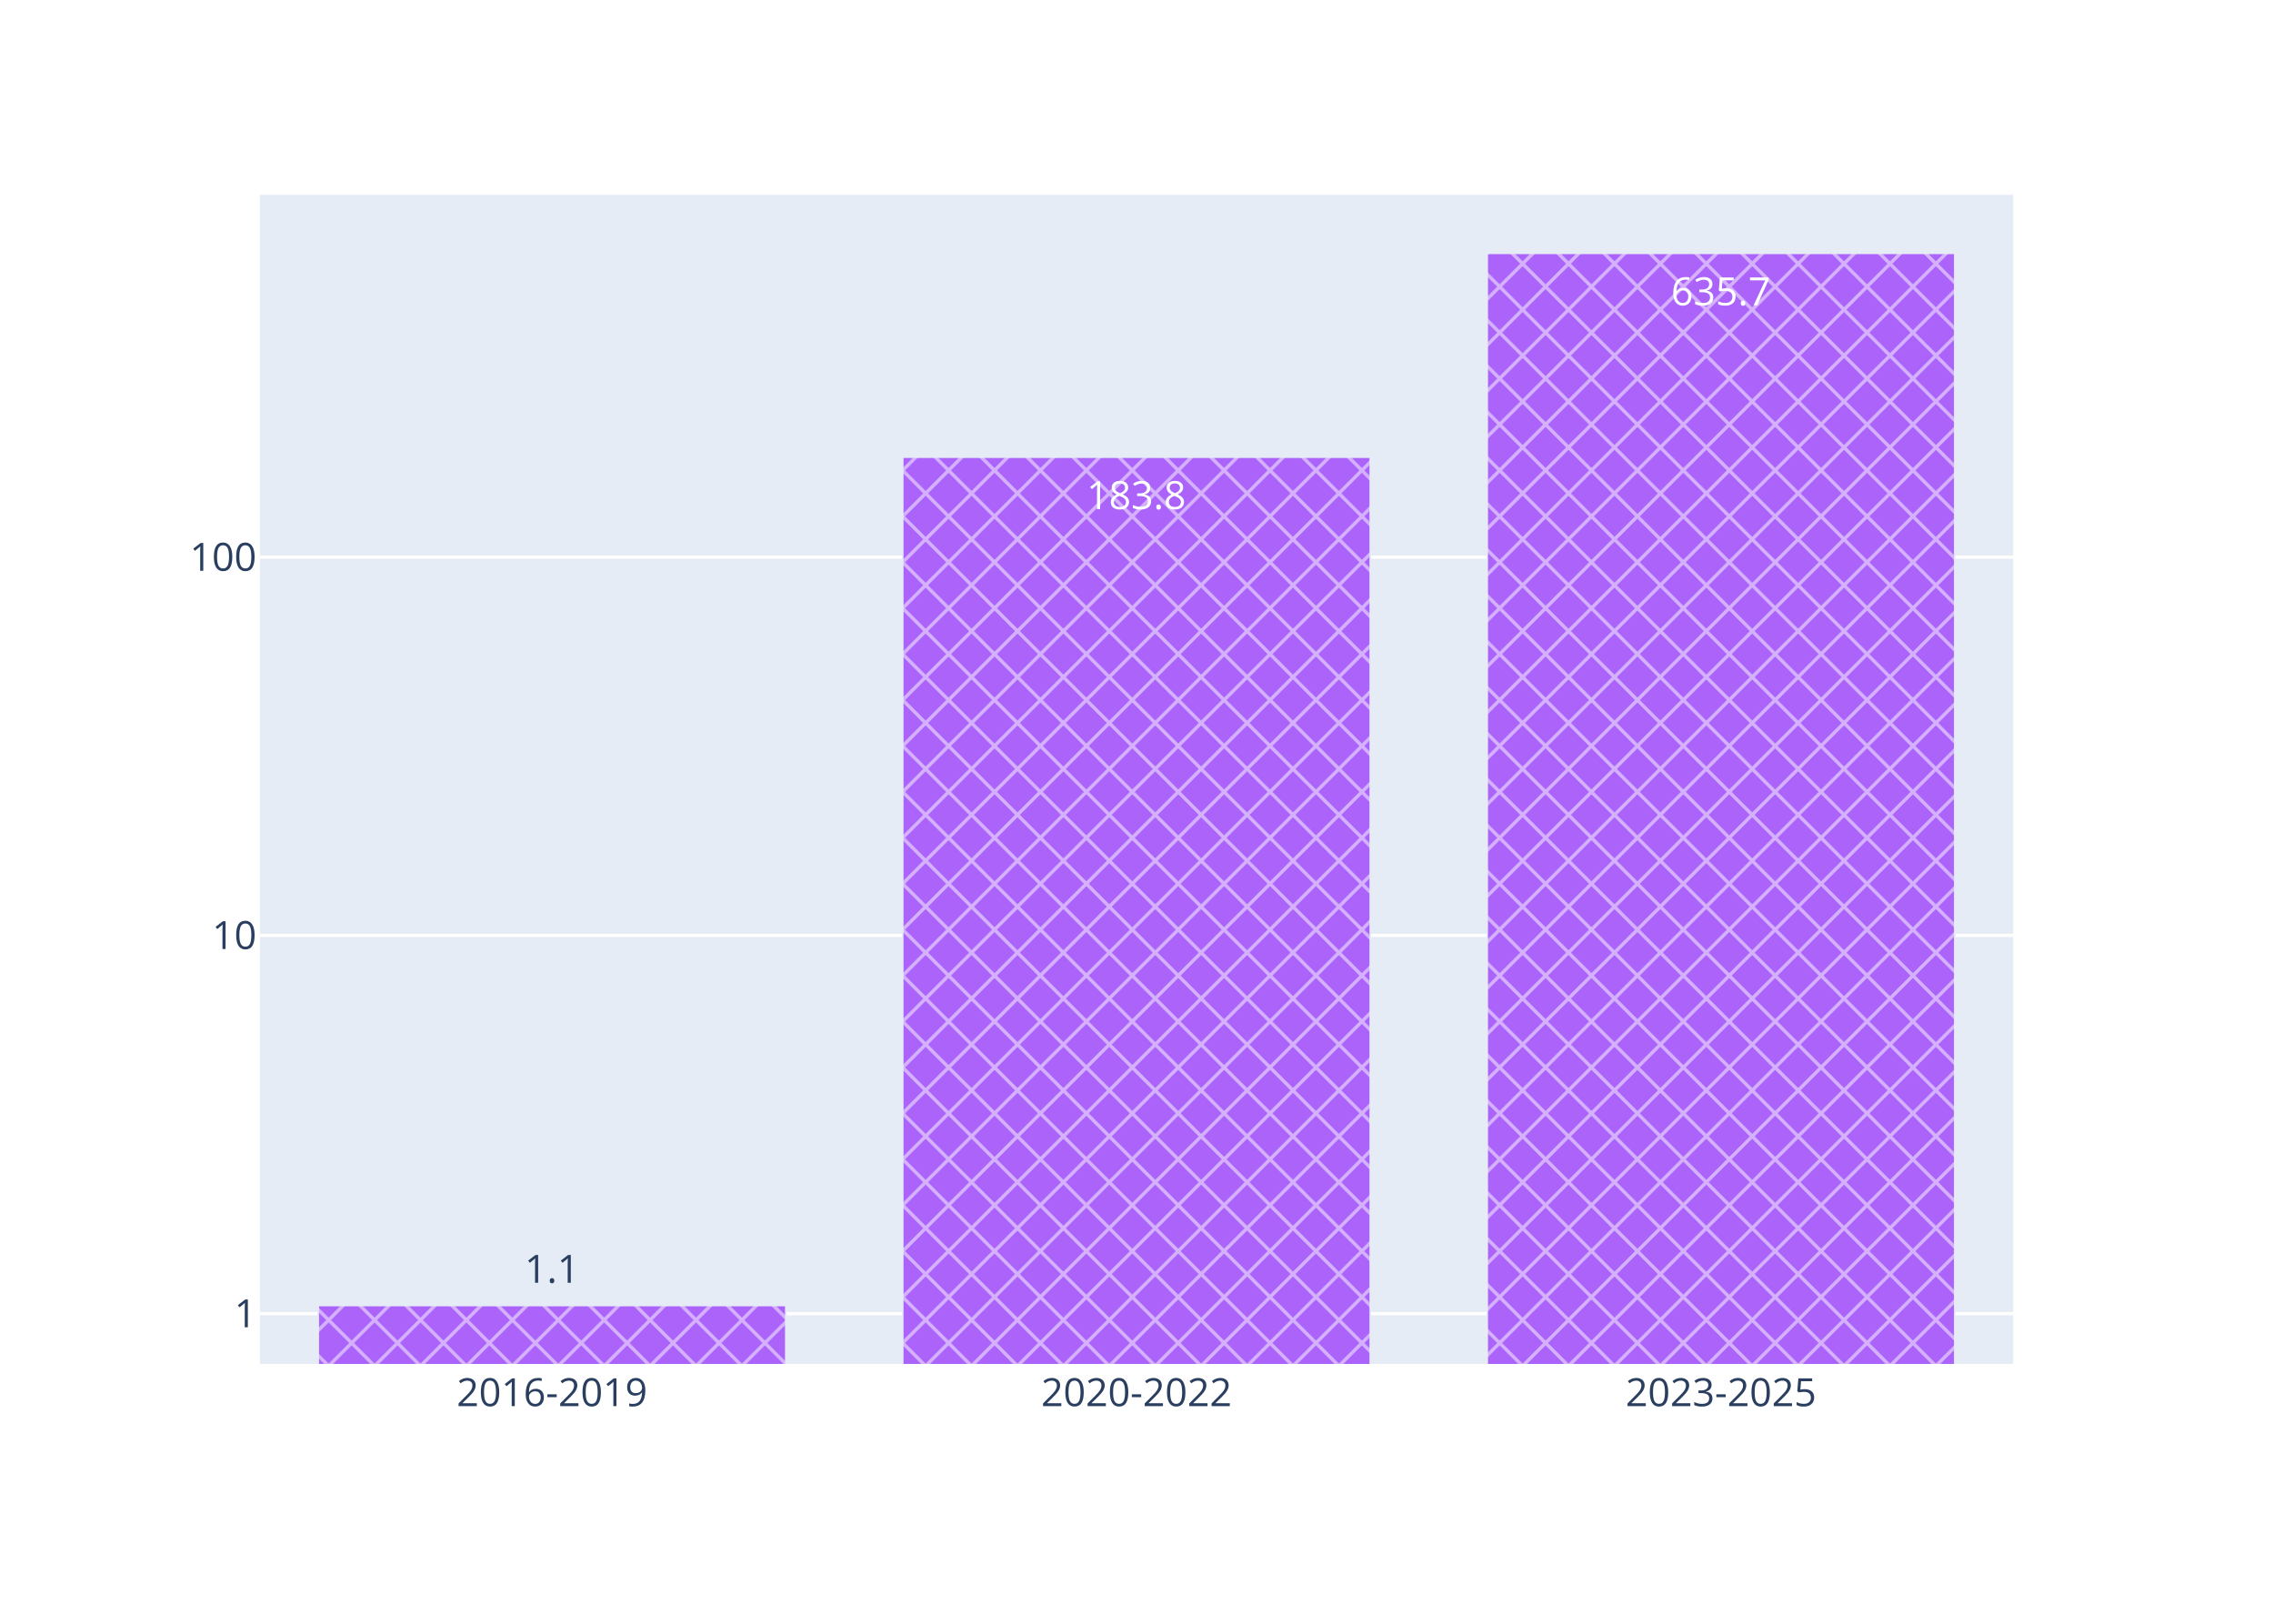
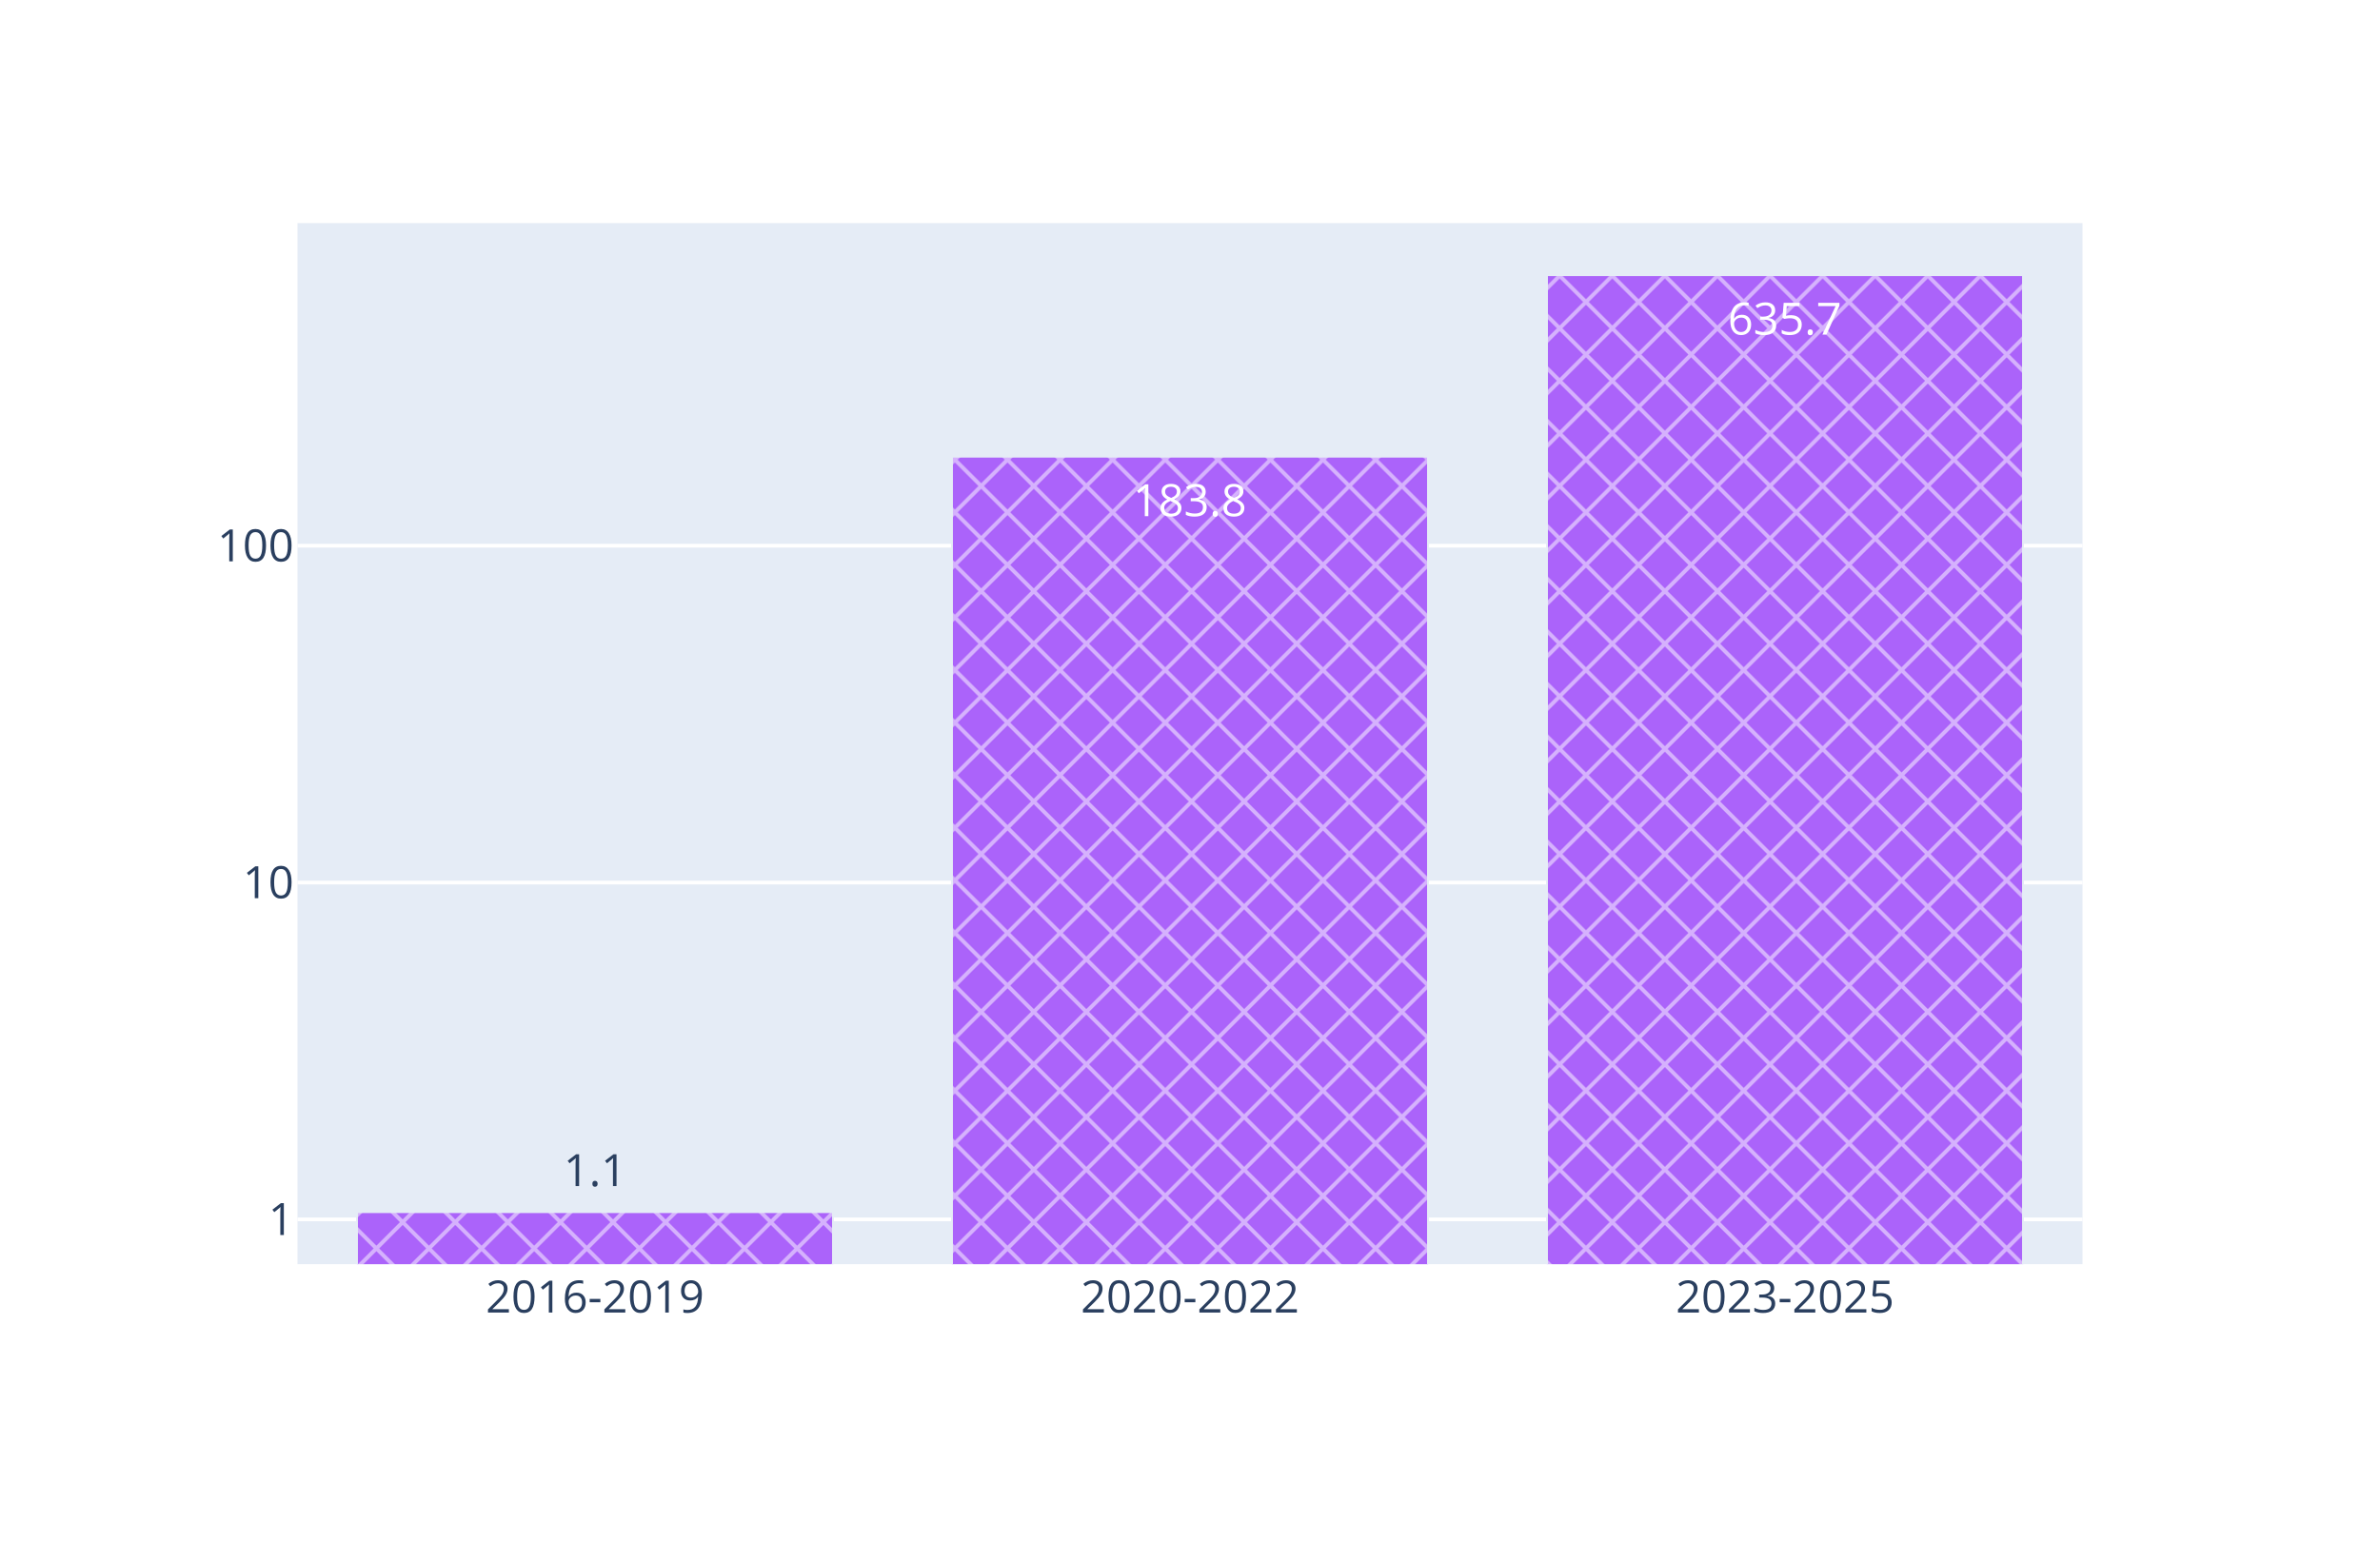
- <svg xmlns="http://www.w3.org/2000/svg" class="main-svg" width="700" height="500" style="" viewBox="0 0 700 500">
-   <rect x="0" y="0" width="700" height="500" style="fill: rgb(255, 255, 255); fill-opacity: 1;" />
-   <defs id="defs-e43008">
+ <svg xmlns="http://www.w3.org/2000/svg" class="main-svg" width="640" height="420" style="" viewBox="0 0 640 420">
+   <rect x="0" y="0" width="640" height="420" style="fill: rgb(255, 255, 255); fill-opacity: 1;" />
+   <defs id="defs-1ca296">
    <g class="clips">
-       <clipPath id="clipe43008xyplot" class="plotclip">
-         <rect width="540" height="360" />
+       <clipPath id="clip1ca296xyplot" class="plotclip">
+         <rect width="480" height="280" />
      </clipPath>
-       <clipPath class="axesclip" id="clipe43008x">
-         <rect x="80" y="0" width="540" height="500" />
+       <clipPath class="axesclip" id="clip1ca296x">
+         <rect x="80" y="0" width="480" height="420" />
      </clipPath>
-       <clipPath class="axesclip" id="clipe43008y">
-         <rect x="0" y="60" width="700" height="360" />
+       <clipPath class="axesclip" id="clip1ca296y">
+         <rect x="0" y="60" width="640" height="280" />
      </clipPath>
-       <clipPath class="axesclip" id="clipe43008xy">
-         <rect x="80" y="60" width="540" height="360" />
+       <clipPath class="axesclip" id="clip1ca296xy">
+         <rect x="80" y="60" width="480" height="280" />
      </clipPath>
    </g>
    <g class="gradients" />
    <g class="patterns">
-       <pattern id="pe43008-a0f559" width="14.142px" height="14.142px" patternUnits="userSpaceOnUse" patternTransform="">
+       <pattern id="p1ca296-07edc7" width="14.142px" height="14.142px" patternUnits="userSpaceOnUse" patternTransform="">
        <rect width="14.142px" height="14.142px" fill="rgb(171, 99, 250)" fill-opacity="1" />
        <path d="M-3.536,3.536l7.071,-7.071M0,14.142L14.142,0M10.607,17.678l7.071,-7.071M10.607,-3.536l7.071,7.071M0,0L14.142,14.142M-3.536,10.607l7.071,7.071" opacity="0.5" stroke="rgb(255, 255, 255)" stroke-width="1.056px" />
      </pattern>
    </g>
  </defs>
  <g class="bglayer">
-     <rect class="bg" x="80" y="60" width="540" height="360" style="fill: rgb(229, 236, 246); fill-opacity: 1; stroke-width: 0;" />
+     <rect class="bg" x="80" y="60" width="480" height="280" style="fill: rgb(229, 236, 246); fill-opacity: 1; stroke-width: 0;" />
  </g>
  <g class="layer-below">
    <g class="imagelayer" />
    <g class="shapelayer" />
  </g>
  <g class="cartesianlayer">
    <g class="subplot xy">
      <g class="layer-subplot">
        <g class="shapelayer" />
        <g class="imagelayer" />
      </g>
      <g class="minor-gridlayer">
        <g class="x" />
        <g class="y" />
      </g>
      <g class="gridlayer">
        <g class="x" />
        <g class="y">
-           <path class="ygrid crisp" transform="translate(0,404.51)" d="M80,0h540" style="stroke: rgb(255, 255, 255); stroke-opacity: 1; stroke-width: 1px;" />
-           <path class="ygrid crisp" transform="translate(0,288.03)" d="M80,0h540" style="stroke: rgb(255, 255, 255); stroke-opacity: 1; stroke-width: 1px;" />
-           <path class="ygrid crisp" transform="translate(0,171.56)" d="M80,0h540" style="stroke: rgb(255, 255, 255); stroke-opacity: 1; stroke-width: 1px;" />
+           <path class="ygrid crisp" transform="translate(0,327.95)" d="M80,0h480" style="stroke: rgb(255, 255, 255); stroke-opacity: 1; stroke-width: 1px;" />
+           <path class="ygrid crisp" transform="translate(0,237.36)" d="M80,0h480" style="stroke: rgb(255, 255, 255); stroke-opacity: 1; stroke-width: 1px;" />
+           <path class="ygrid crisp" transform="translate(0,146.77)" d="M80,0h480" style="stroke: rgb(255, 255, 255); stroke-opacity: 1; stroke-width: 1px;" />
        </g>
      </g>
      <g class="zerolinelayer" />
      <g class="layer-between">
        <g class="shapelayer" />
        <g class="imagelayer" />
      </g>
      <path class="xlines-below" />
      <path class="ylines-below" />
      <g class="overlines-below" />
      <g class="xaxislayer-below" />
      <g class="yaxislayer-below" />
      <g class="overaxes-below" />
      <g class="overplot">
-         <g class="xy" transform="translate(80,60)" clip-path="url(#clipe43008xyplot)">
+         <g class="xy" transform="translate(80,60)" clip-path="url(#clip1ca296xyplot)">
          <g class="barlayer mlayer">
            <g class="trace bars" style="opacity: 1;">
              <g class="points">
                <g class="point">
-                   <path d="M18,3780V342H162V3780Z" style="vector-effect: none; opacity: 1; stroke-width: 0.5px; fill: url('#pe43008-a0f559'); stroke: rgb(229, 236, 246); stroke-opacity: 1;" class="pattern_filled" />
-                   <text class="bartext bartext-outside" text-anchor="middle" data-notex="1" x="0" y="0" style="font-family: 'Open Sans', verdana, arial, sans-serif; font-size: 12px; fill: rgb(42, 63, 95); fill-opacity: 1; white-space: pre;" transform="translate(90,335)">1.1</text>
+                   <path d="M16,2940V266H144V2940Z" style="vector-effect: none; opacity: 1; stroke-width: 0.5px; fill: url('#p1ca296-07edc7'); stroke: rgb(229, 236, 246); stroke-opacity: 1;" class="pattern_filled" />
+                   <text class="bartext bartext-outside" text-anchor="middle" data-notex="1" x="0" y="0" style="font-family: 'Open Sans', verdana, arial, sans-serif; font-size: 12px; fill: rgb(42, 63, 95); fill-opacity: 1; white-space: pre;" transform="translate(80,259)">1.1</text>
                </g>
                <g class="point">
-                   <path d="M198,3780V80.77H342V3780Z" style="vector-effect: none; opacity: 1; stroke-width: 0.5px; fill: url('#pe43008-a0f559'); stroke: rgb(229, 236, 246); stroke-opacity: 1;" class="pattern_filled" />
-                   <text class="bartext bartext-inside" text-anchor="middle" data-notex="1" x="0" y="0" style="font-family: 'Open Sans', verdana, arial, sans-serif; font-size: 12px; fill: rgb(255, 255, 255); fill-opacity: 1; white-space: pre;" transform="translate(269.9365,96.77)">183.8</text>
+                   <path d="M176,2940V62.82H304V2940Z" style="vector-effect: none; opacity: 1; stroke-width: 0.5px; fill: url('#p1ca296-07edc7'); stroke: rgb(229, 236, 246); stroke-opacity: 1;" class="pattern_filled" />
+                   <text class="bartext bartext-inside" text-anchor="middle" data-notex="1" x="0" y="0" style="font-family: 'Open Sans', verdana, arial, sans-serif; font-size: 12px; fill: rgb(255, 255, 255); fill-opacity: 1; white-space: pre;" transform="translate(239.9316,78.82)">183.8</text>
                </g>
                <g class="point">
-                   <path d="M378,3780V18H522V3780Z" style="vector-effect: none; opacity: 1; stroke-width: 0.5px; fill: url('#pe43008-a0f559'); stroke: rgb(229, 236, 246); stroke-opacity: 1;" class="pattern_filled" />
-                   <text class="bartext bartext-inside" text-anchor="middle" data-notex="1" x="0" y="0" style="font-family: 'Open Sans', verdana, arial, sans-serif; font-size: 12px; fill: rgb(255, 255, 255); fill-opacity: 1; white-space: pre;" transform="translate(449.9365,34)">635.7</text>
+                   <path d="M336,2940V14H464V2940Z" style="vector-effect: none; opacity: 1; stroke-width: 0.5px; fill: url('#p1ca296-07edc7'); stroke: rgb(229, 236, 246); stroke-opacity: 1;" class="pattern_filled" />
+                   <text class="bartext bartext-inside" text-anchor="middle" data-notex="1" x="0" y="0" style="font-family: 'Open Sans', verdana, arial, sans-serif; font-size: 12px; fill: rgb(255, 255, 255); fill-opacity: 1; white-space: pre;" transform="translate(399.9316,30)">635.7</text>
                </g>
              </g>
            </g>
          </g>
        </g>
      </g>
      <g class="zerolinelayer-above" />
      <path class="xlines-above crisp" d="M0,0" style="fill: none;" />
      <path class="ylines-above crisp" d="M0,0" style="fill: none;" />
      <g class="overlines-above" />
      <g class="xaxislayer-above">
        <g class="xtick">
-           <text text-anchor="middle" x="0" y="433" transform="translate(170,0)" style="font-family: 'Open Sans', verdana, arial, sans-serif; font-size: 12px; fill: rgb(42, 63, 95); fill-opacity: 1; white-space: pre;">2016-2019</text>
+           <text text-anchor="middle" x="0" y="353" transform="translate(160,0)" style="font-family: 'Open Sans', verdana, arial, sans-serif; font-size: 12px; fill: rgb(42, 63, 95); fill-opacity: 1; white-space: pre;">2016-2019</text>
        </g>
        <g class="xtick">
-           <text text-anchor="middle" x="0" y="433" transform="translate(350,0)" style="font-family: 'Open Sans', verdana, arial, sans-serif; font-size: 12px; fill: rgb(42, 63, 95); fill-opacity: 1; white-space: pre;">2020-2022</text>
+           <text text-anchor="middle" x="0" y="353" transform="translate(320,0)" style="font-family: 'Open Sans', verdana, arial, sans-serif; font-size: 12px; fill: rgb(42, 63, 95); fill-opacity: 1; white-space: pre;">2020-2022</text>
        </g>
        <g class="xtick">
-           <text text-anchor="middle" x="0" y="433" transform="translate(530,0)" style="font-family: 'Open Sans', verdana, arial, sans-serif; font-size: 12px; fill: rgb(42, 63, 95); fill-opacity: 1; white-space: pre;">2023-2025</text>
+           <text text-anchor="middle" x="0" y="353" transform="translate(480,0)" style="font-family: 'Open Sans', verdana, arial, sans-serif; font-size: 12px; fill: rgb(42, 63, 95); fill-opacity: 1; white-space: pre;">2023-2025</text>
        </g>
      </g>
      <g class="yaxislayer-above">
        <g class="ytick">
-           <text text-anchor="end" x="79" y="4.2" transform="translate(0,404.51)" style="font-family: 'Open Sans', verdana, arial, sans-serif; font-size: 12px; fill: rgb(42, 63, 95); fill-opacity: 1; white-space: pre;">1</text>
+           <text text-anchor="end" x="79" y="4.2" transform="translate(0,327.95)" style="font-family: 'Open Sans', verdana, arial, sans-serif; font-size: 12px; fill: rgb(42, 63, 95); fill-opacity: 1; white-space: pre;">1</text>
        </g>
        <g class="ytick">
-           <text text-anchor="end" x="79" y="4.2" style="font-family: 'Open Sans', verdana, arial, sans-serif; font-size: 12px; fill: rgb(42, 63, 95); fill-opacity: 1; white-space: pre;" transform="translate(0,288.03)">10</text>
+           <text text-anchor="end" x="79" y="4.2" style="font-family: 'Open Sans', verdana, arial, sans-serif; font-size: 12px; fill: rgb(42, 63, 95); fill-opacity: 1; white-space: pre;" transform="translate(0,237.36)">10</text>
        </g>
        <g class="ytick">
-           <text text-anchor="end" x="79" y="4.2" style="font-family: 'Open Sans', verdana, arial, sans-serif; font-size: 12px; fill: rgb(42, 63, 95); fill-opacity: 1; white-space: pre;" transform="translate(0,171.56)">100</text>
+           <text text-anchor="end" x="79" y="4.2" style="font-family: 'Open Sans', verdana, arial, sans-serif; font-size: 12px; fill: rgb(42, 63, 95); fill-opacity: 1; white-space: pre;" transform="translate(0,146.77)">100</text>
        </g>
      </g>
      <g class="overaxes-above" />
    </g>
  </g>
  <g class="polarlayer" />
  <g class="smithlayer" />
  <g class="ternarylayer" />
  <g class="geolayer" />
  <g class="funnelarealayer" />
  <g class="pielayer" />
  <g class="iciclelayer" />
  <g class="treemaplayer" />
  <g class="sunburstlayer" />
  <g class="glimages" />
-   <defs id="topdefs-e43008">
+   <defs id="topdefs-1ca296">
    <g class="clips" />
  </defs>
  <g class="layer-above">
    <g class="imagelayer" />
    <g class="shapelayer" />
  </g>
  <g class="infolayer">
    <g class="g-gtitle" />
    <g class="g-xtitle" />
    <g class="g-ytitle" />
  </g>
</svg>
